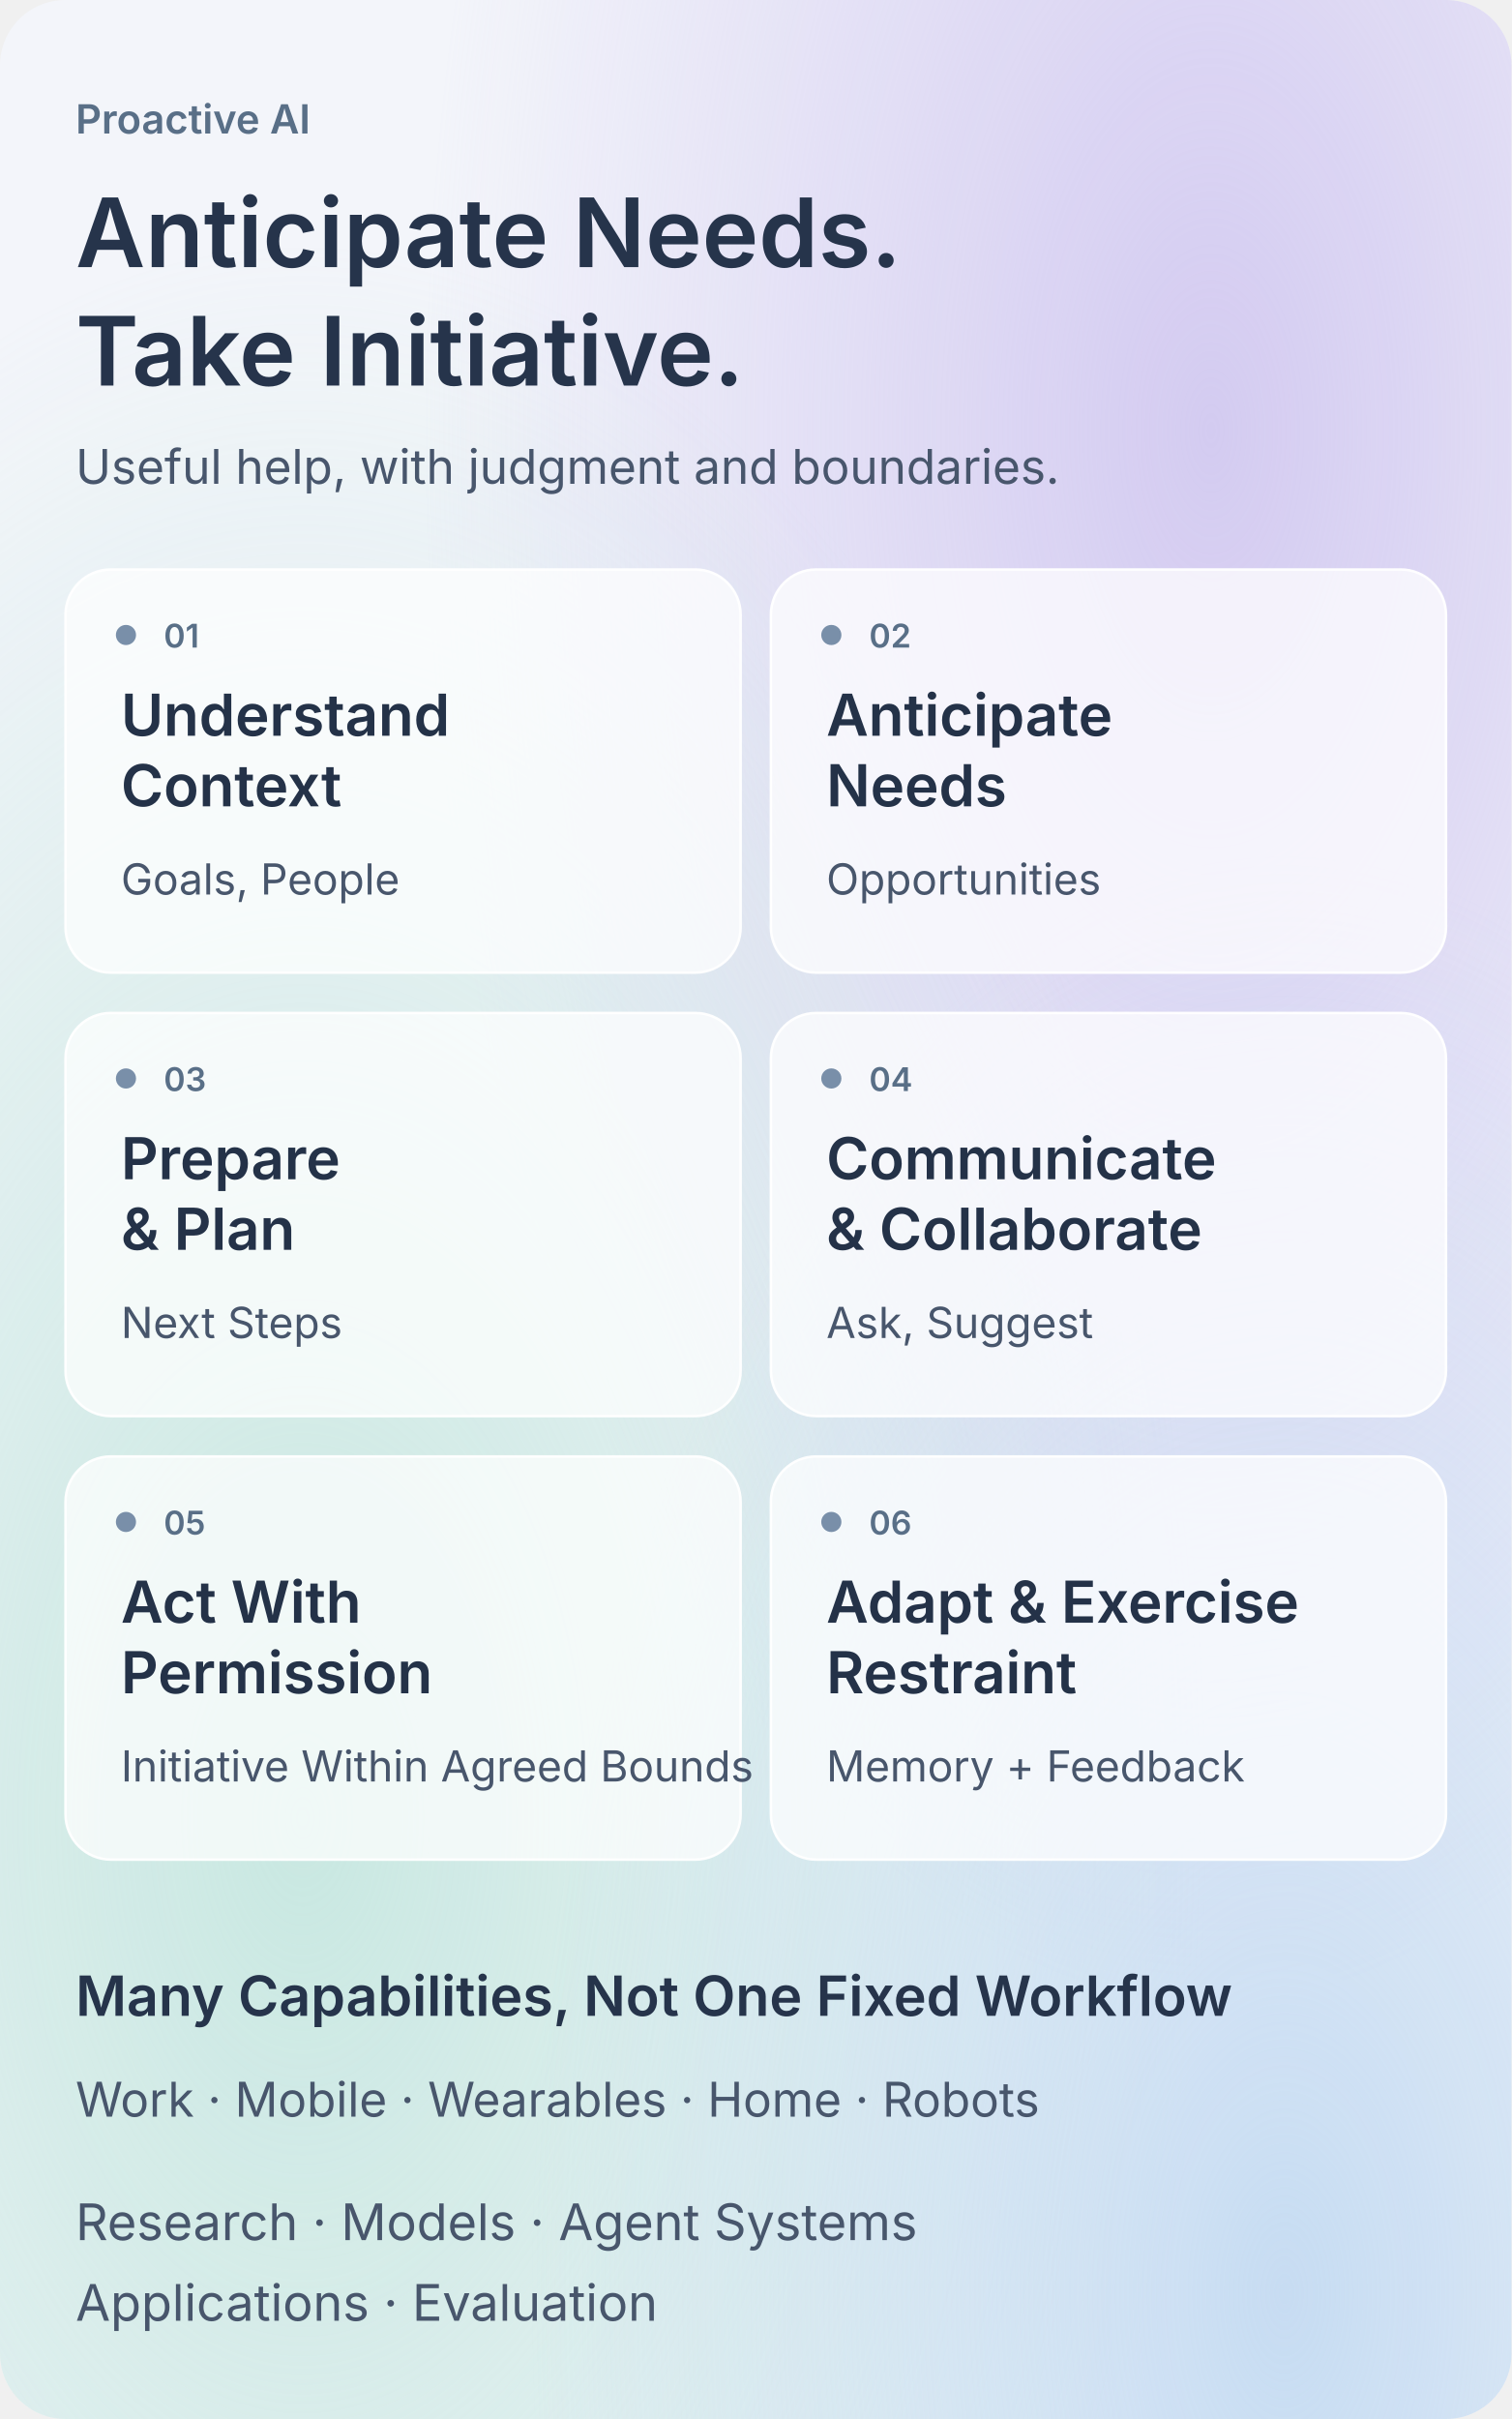
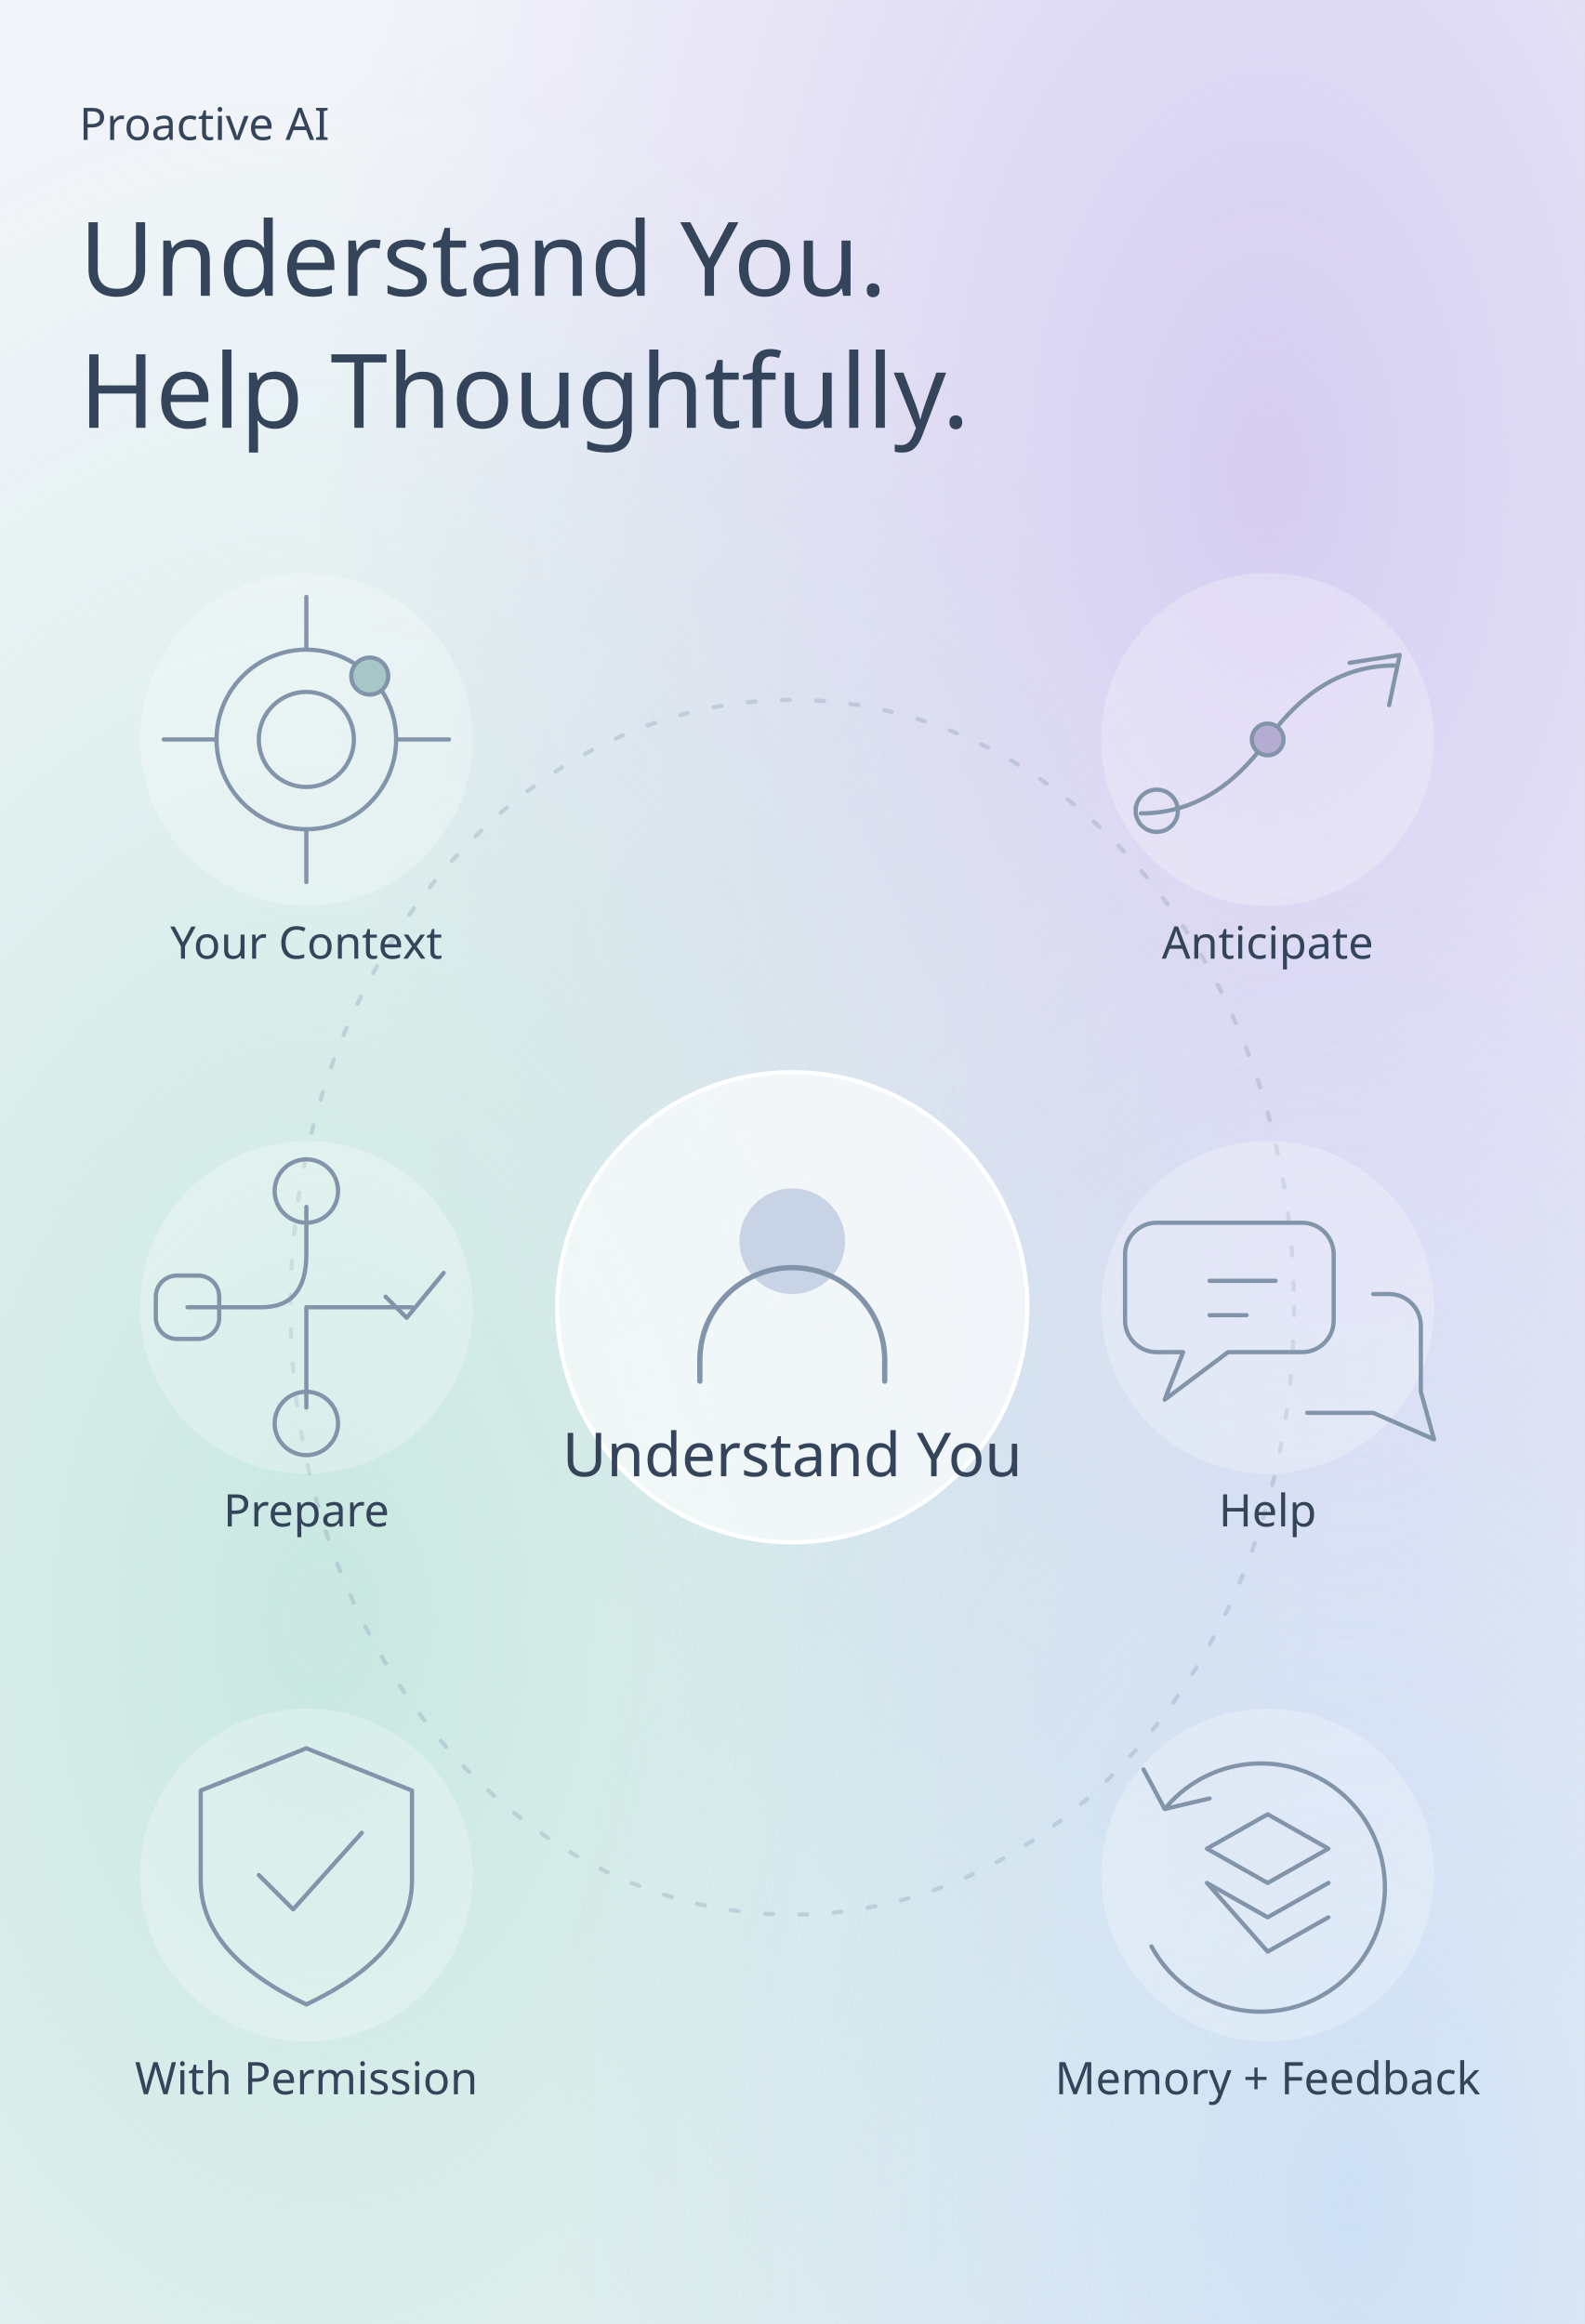
- <svg xmlns="http://www.w3.org/2000/svg" width="600" height="960" viewBox="0 0 600 960" role="img" aria-labelledby="title desc">
+ <svg xmlns="http://www.w3.org/2000/svg" width="600" height="880" viewBox="0 0 600 880" role="img" aria-labelledby="title desc">
  <defs>
    <radialGradient id="lilac">
-       <stop stop-color="#c6b9ed" stop-opacity=".7" />
+       <stop stop-color="#c6b9ed" stop-opacity=".65" />
      <stop offset="1" stop-color="#c6b9ed" stop-opacity="0" />
    </radialGradient>
    <radialGradient id="mint">
      <stop stop-color="#b2e1d4" stop-opacity=".65" />
      <stop offset="1" stop-color="#b2e1d4" stop-opacity="0" />
    </radialGradient>
    <radialGradient id="blue">
-       <stop stop-color="#afcfee" stop-opacity=".65" />
+       <stop stop-color="#afcfee" stop-opacity=".55" />
      <stop offset="1" stop-color="#afcfee" stop-opacity="0" />
    </radialGradient>
-     <clipPath id="frame">
-       <rect width="600" height="960" rx="26" />
-     </clipPath>
  </defs>
-   <g clip-path="url(#frame)">
-     <rect width="600" height="960" fill="#f3f5fa" />
-     <ellipse cx="480" cy="172.8" rx="312" ry="624" fill="url(#lilac)" />
-     <ellipse cx="120" cy="720" rx="360" ry="624" fill="url(#mint)" />
-     <ellipse cx="510" cy="912" rx="300" ry="576" fill="url(#blue)" />
+   <rect width="600" height="880" fill="#f3f5fa" />
+   <ellipse cx="480" cy="176" rx="360" ry="616" fill="url(#lilac)" />
+   <ellipse cx="120" cy="616" rx="390" ry="616" fill="url(#mint)" />
+   <ellipse cx="510" cy="836" rx="300" ry="528" fill="url(#blue)" />
+   <text x="30" y="53" fill="#34445a" font-size="17" font-family="system-ui,sans-serif">Proactive AI</text>
+   <text x="30" y="112" fill="#34445a" font-size="39" font-family="system-ui,sans-serif">Understand You.</text>
+   <text x="30" y="162" fill="#34445a" font-size="39" font-family="system-ui,sans-serif">Help Thoughtfully.</text>
+   <g fill="none" stroke="#8194aa" stroke-width="1.6" stroke-linecap="round" stroke-linejoin="round">
+     <ellipse cx="300" cy="495" rx="190" ry="230" stroke-opacity=".3" stroke-dasharray="3 10" />
+     <g transform="translate(116 280)">
+       <circle r="63" fill="white" fill-opacity=".25" stroke="none" />
+       <circle r="34" />
+       <circle r="18" />
+       <path d="M-54 0h20M34 0h20M0-54v20M0 34v20" />
+       <circle cx="24" cy="-24" r="7" fill="#a7c7c6" />
+     </g>
+     <g transform="translate(480 280)">
+       <circle r="63" fill="white" fill-opacity=".25" stroke="none" />
+       <path d="M-48 28Q-20 28 0 0T48-28m-17-1 19-3-4 19" />
+       <circle cx="-42" cy="27" r="8" />
+       <circle cx="0" cy="0" r="6" fill="#b5acd2" />
+     </g>
+     <g transform="translate(116 495)">
+       <circle r="63" fill="white" fill-opacity=".25" stroke="none" />
+       <path d="M-45 0h28Q0 0 0-20v-18m0 38v38m0-38h40" />
+       <rect x="-57" y="-12" width="24" height="24" rx="8" />
+       <circle cx="0" cy="-44" r="12" />
+       <circle cx="0" cy="44" r="12" />
+       <path d="m30-4 8 8 14-17" />
+     </g>
+     <g transform="translate(480 495)">
+       <circle r="63" fill="white" fill-opacity=".25" stroke="none" />
+       <path d="M-42-32h55a12 12 0 0 1 12 12v25a12 12 0 0 1-12 12H-15l-24 18 7-18h-10a12 12 0 0 1-12-12v-25a12 12 0 0 1 12-12Z" />
+       <path d="M-22-10h25m-25 13h14M40-5h6a12 12 0 0 1 12 12v25l5 18-23-10H15" />
+     </g>
+     <g transform="translate(116 710)">
+       <circle r="63" fill="white" fill-opacity=".25" stroke="none" />
+       <path d="M0-48 40-32v34Q40 30 0 49-40 30-40 2v-34Z" />
+       <path d="m-18 0 13 13 26-29" />
+     </g>
+     <g transform="translate(480 710)">
+       <circle r="63" fill="white" fill-opacity=".25" stroke="none" />
+       <path d="M-39-25a47 47 0 1 1-5 52m-3-67 8 15 17-4" />
+       <path d="m0-23 23 13L0 3-23-10Zm-23 26L0 29l23-13M-23 3 0 16 23 3" />
+     </g>
+     <g transform="translate(300 495)">
+       <circle r="89" fill="#ffffff" fill-opacity=".65" stroke="#ffffff" />
+       <circle cy="-25" r="20" fill="#c8d3e6" stroke="none" />
+       <path d="M-35 28v-8a35 35 0 0 1 70 0v8" stroke-width="2" />
+     </g>
  </g>
-   <g font-family="Inter, -apple-system, BlinkMacSystemFont, Segoe UI, sans-serif">
-     <text x="30" y="53" font-size="16" fill="#596f87" font-weight="600">Proactive AI</text>
-     <text x="30" y="106" font-size="38" fill="#26344b" font-weight="600">Anticipate Needs.</text>
-     <text x="30" y="153" font-size="38" fill="#26344b" font-weight="600">Take Initiative.</text>
-     <text x="30" y="192" font-size="19" fill="#48566c" font-weight="400">Useful help, with judgment and boundaries.</text>
-     <g id="capability-0" transform="translate(26 226)">
-       <rect width="268" height="160" rx="18" fill="#fff" fill-opacity=".72" stroke="#fff" stroke-opacity=".95" />
-       <circle cx="24" cy="26" r="4" fill="#798fa9" />
-       <text x="39" y="31" font-size="13" fill="#596f87" font-weight="600">01</text>
-       <text x="22" y="66" font-size="23" fill="#243248" font-weight="600">Understand</text>
-       <text x="22" y="94" font-size="23" fill="#243248" font-weight="600">Context</text>
-       <text x="22" y="129" font-size="17" fill="#48566c" font-weight="400">Goals, People</text>
-     </g>
-     <g id="capability-1" transform="translate(306 226)">
-       <rect width="268" height="160" rx="18" fill="#fff" fill-opacity=".72" stroke="#fff" stroke-opacity=".95" />
-       <circle cx="24" cy="26" r="4" fill="#798fa9" />
-       <text x="39" y="31" font-size="13" fill="#596f87" font-weight="600">02</text>
-       <text x="22" y="66" font-size="23" fill="#243248" font-weight="600">Anticipate</text>
-       <text x="22" y="94" font-size="23" fill="#243248" font-weight="600">Needs</text>
-       <text x="22" y="129" font-size="17" fill="#48566c" font-weight="400">Opportunities</text>
-     </g>
-     <g id="capability-2" transform="translate(26 402)">
-       <rect width="268" height="160" rx="18" fill="#fff" fill-opacity=".72" stroke="#fff" stroke-opacity=".95" />
-       <circle cx="24" cy="26" r="4" fill="#798fa9" />
-       <text x="39" y="31" font-size="13" fill="#596f87" font-weight="600">03</text>
-       <text x="22" y="66" font-size="23" fill="#243248" font-weight="600">Prepare</text>
-       <text x="22" y="94" font-size="23" fill="#243248" font-weight="600">&amp; Plan</text>
-       <text x="22" y="129" font-size="17" fill="#48566c" font-weight="400">Next Steps</text>
-     </g>
-     <g id="capability-3" transform="translate(306 402)">
-       <rect width="268" height="160" rx="18" fill="#fff" fill-opacity=".72" stroke="#fff" stroke-opacity=".95" />
-       <circle cx="24" cy="26" r="4" fill="#798fa9" />
-       <text x="39" y="31" font-size="13" fill="#596f87" font-weight="600">04</text>
-       <text x="22" y="66" font-size="23" fill="#243248" font-weight="600">Communicate</text>
-       <text x="22" y="94" font-size="23" fill="#243248" font-weight="600">&amp; Collaborate</text>
-       <text x="22" y="129" font-size="17" fill="#48566c" font-weight="400">Ask, Suggest</text>
-     </g>
-     <g id="capability-4" transform="translate(26 578)">
-       <rect width="268" height="160" rx="18" fill="#fff" fill-opacity=".72" stroke="#fff" stroke-opacity=".95" />
-       <circle cx="24" cy="26" r="4" fill="#798fa9" />
-       <text x="39" y="31" font-size="13" fill="#596f87" font-weight="600">05</text>
-       <text x="22" y="66" font-size="23" fill="#243248" font-weight="600">Act With</text>
-       <text x="22" y="94" font-size="23" fill="#243248" font-weight="600">Permission</text>
-       <text x="22" y="129" font-size="17" fill="#48566c" font-weight="400">Initiative Within Agreed Bounds</text>
-     </g>
-     <g id="capability-5" transform="translate(306 578)">
-       <rect width="268" height="160" rx="18" fill="#fff" fill-opacity=".72" stroke="#fff" stroke-opacity=".95" />
-       <circle cx="24" cy="26" r="4" fill="#798fa9" />
-       <text x="39" y="31" font-size="13" fill="#596f87" font-weight="600">06</text>
-       <text x="22" y="66" font-size="23" fill="#243248" font-weight="600">Adapt &amp; Exercise</text>
-       <text x="22" y="94" font-size="23" fill="#243248" font-weight="600">Restraint</text>
-       <text x="22" y="129" font-size="17" fill="#48566c" font-weight="400">Memory + Feedback</text>
-     </g>
-     <text x="30" y="800" font-size="22" fill="#26344b" font-weight="600">Many Capabilities, Not One Fixed Workflow</text>
-     <text x="30" y="840" font-size="19" fill="#48566c" font-weight="400">Work · Mobile · Wearables · Home · Robots</text>
-     <text x="30" y="889" font-size="20" fill="#48566c" font-weight="400">Research · Models · Agent Systems</text>
-     <text x="30" y="921" font-size="20" fill="#48566c" font-weight="400">Applications · Evaluation</text>
+   <g text-anchor="middle">
+     <text x="300" y="559" fill="#34445a" font-size="23" font-family="system-ui,sans-serif">Understand You</text>
+     <text x="116" y="363" fill="#34445a" font-size="17" font-family="system-ui,sans-serif">Your Context</text>
+     <text x="480" y="363" fill="#34445a" font-size="17" font-family="system-ui,sans-serif">Anticipate</text>
+     <text x="116" y="578" fill="#34445a" font-size="17" font-family="system-ui,sans-serif">Prepare</text>
+     <text x="480" y="578" fill="#34445a" font-size="17" font-family="system-ui,sans-serif">Help</text>
+     <text x="116" y="793" fill="#34445a" font-size="17" font-family="system-ui,sans-serif">With Permission</text>
+     <text x="480" y="793" fill="#34445a" font-size="17" font-family="system-ui,sans-serif">Memory + Feedback</text>
  </g>
</svg>
